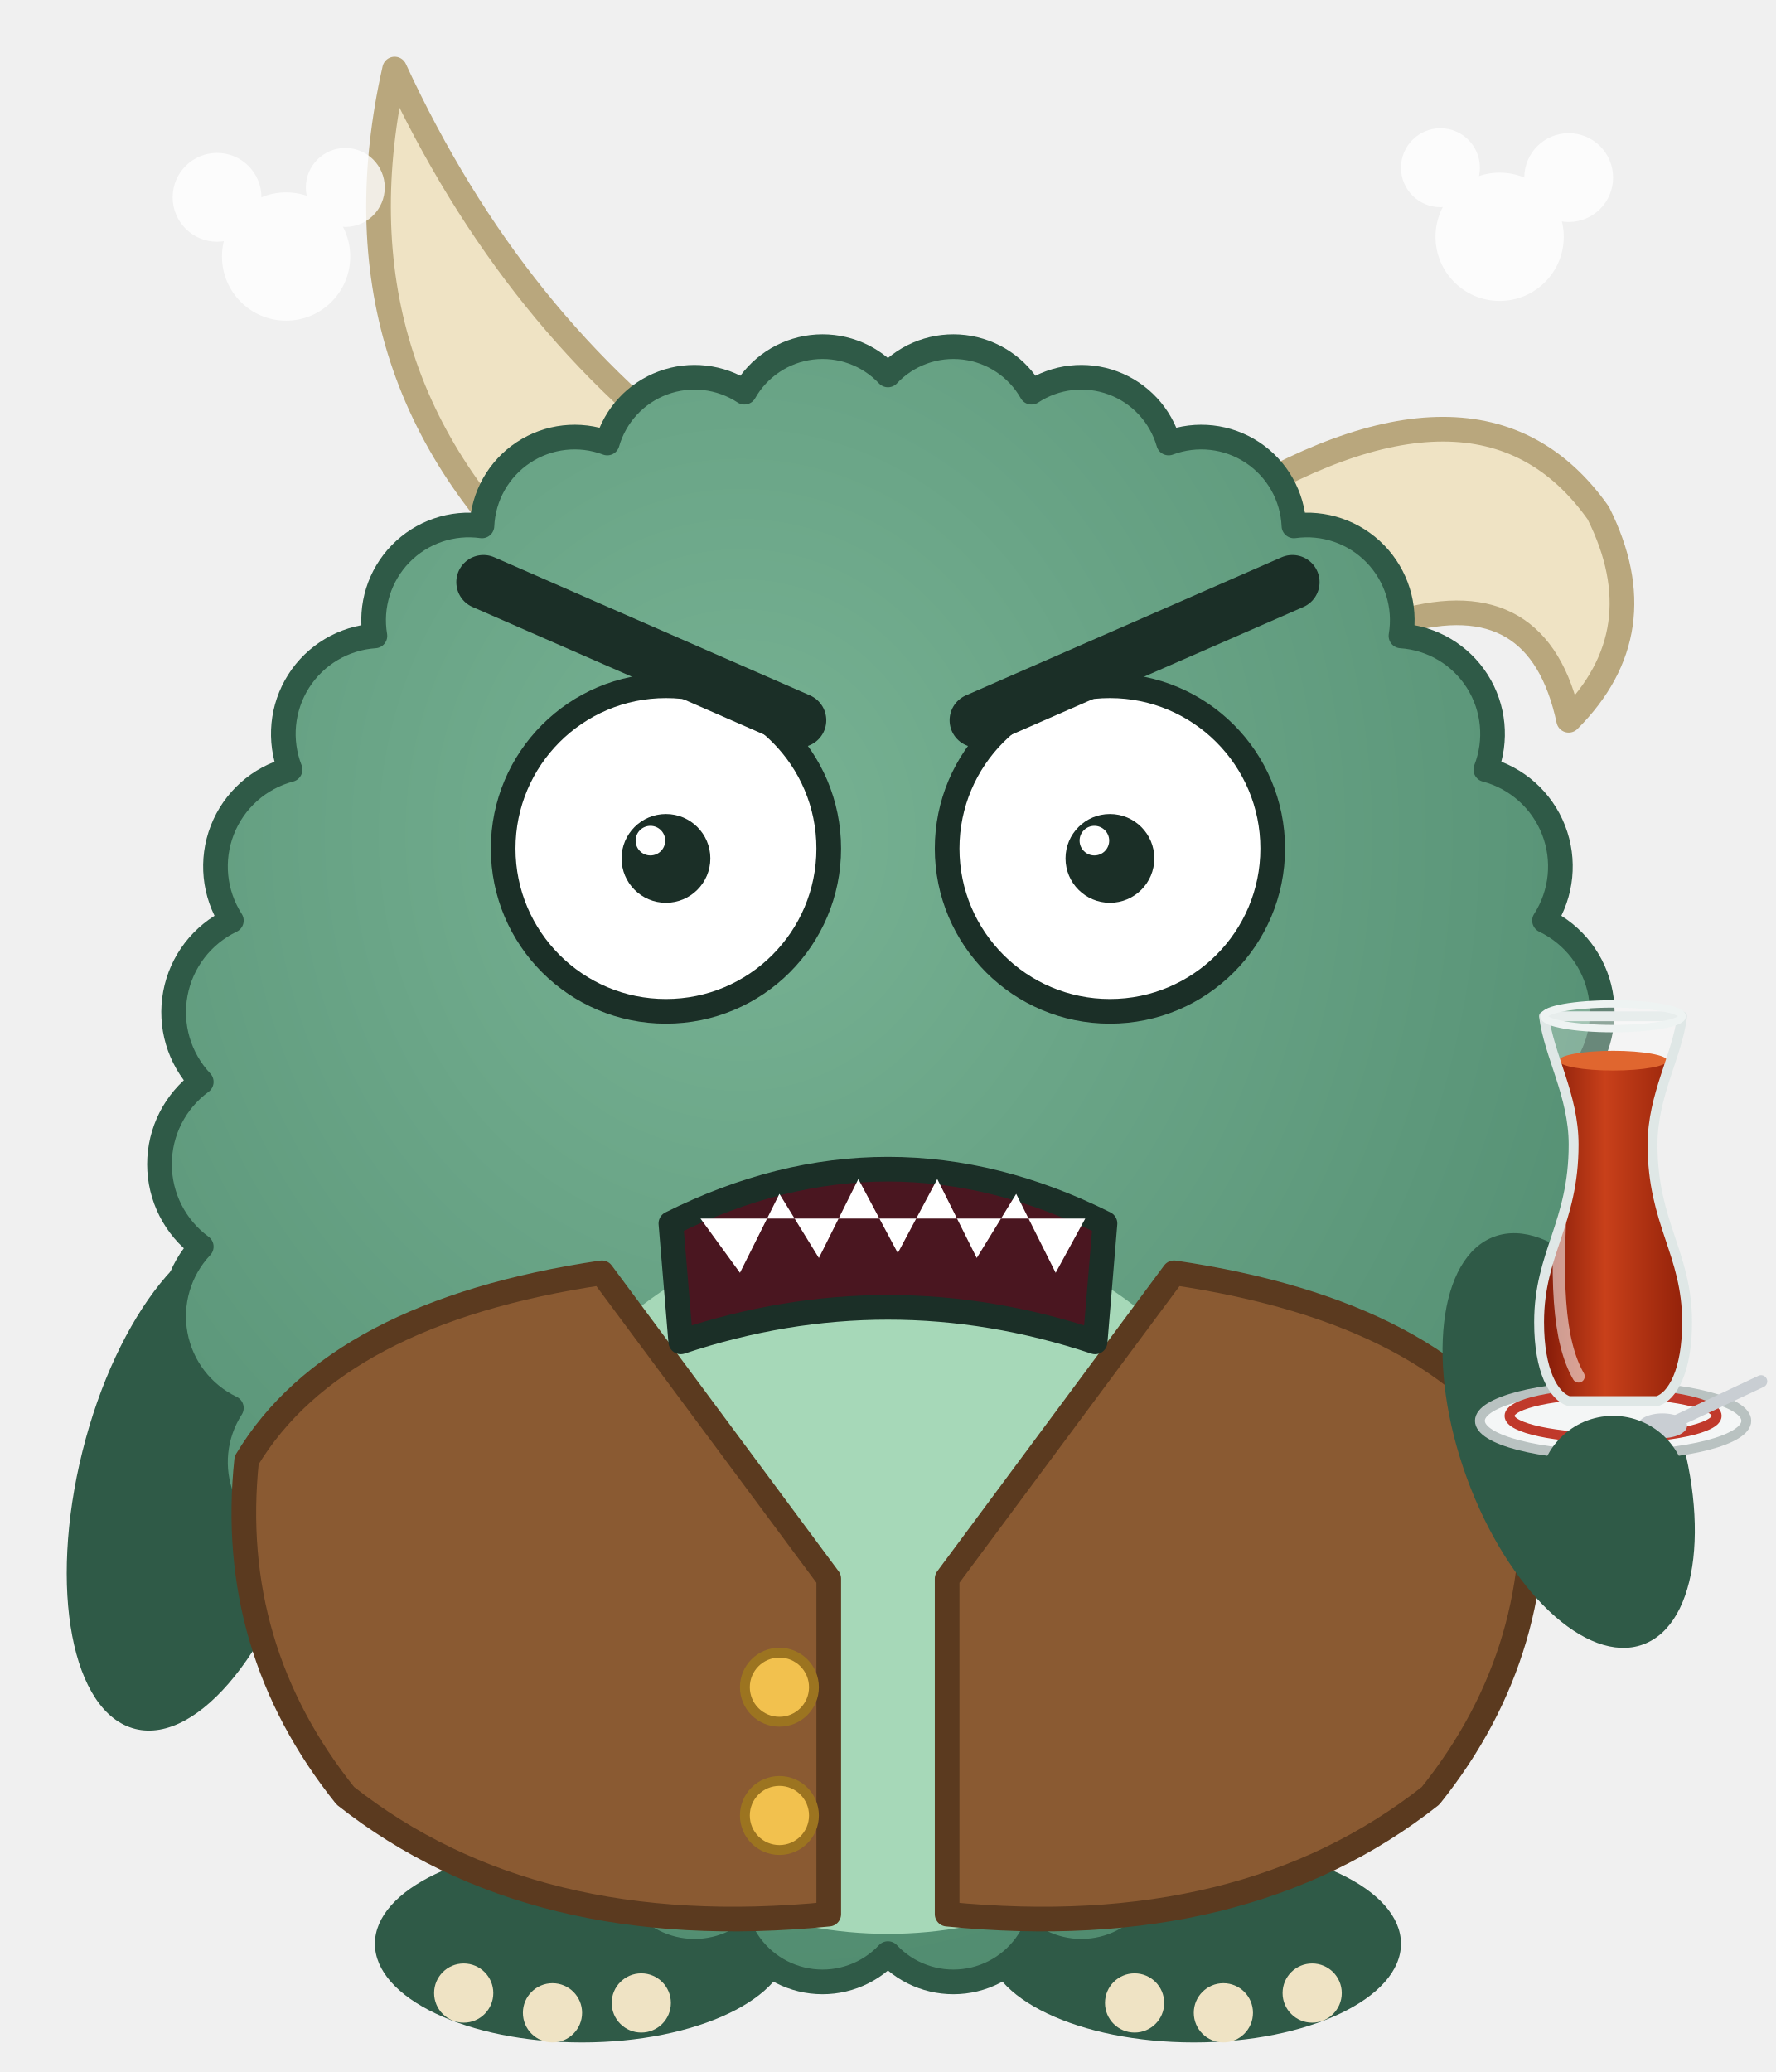
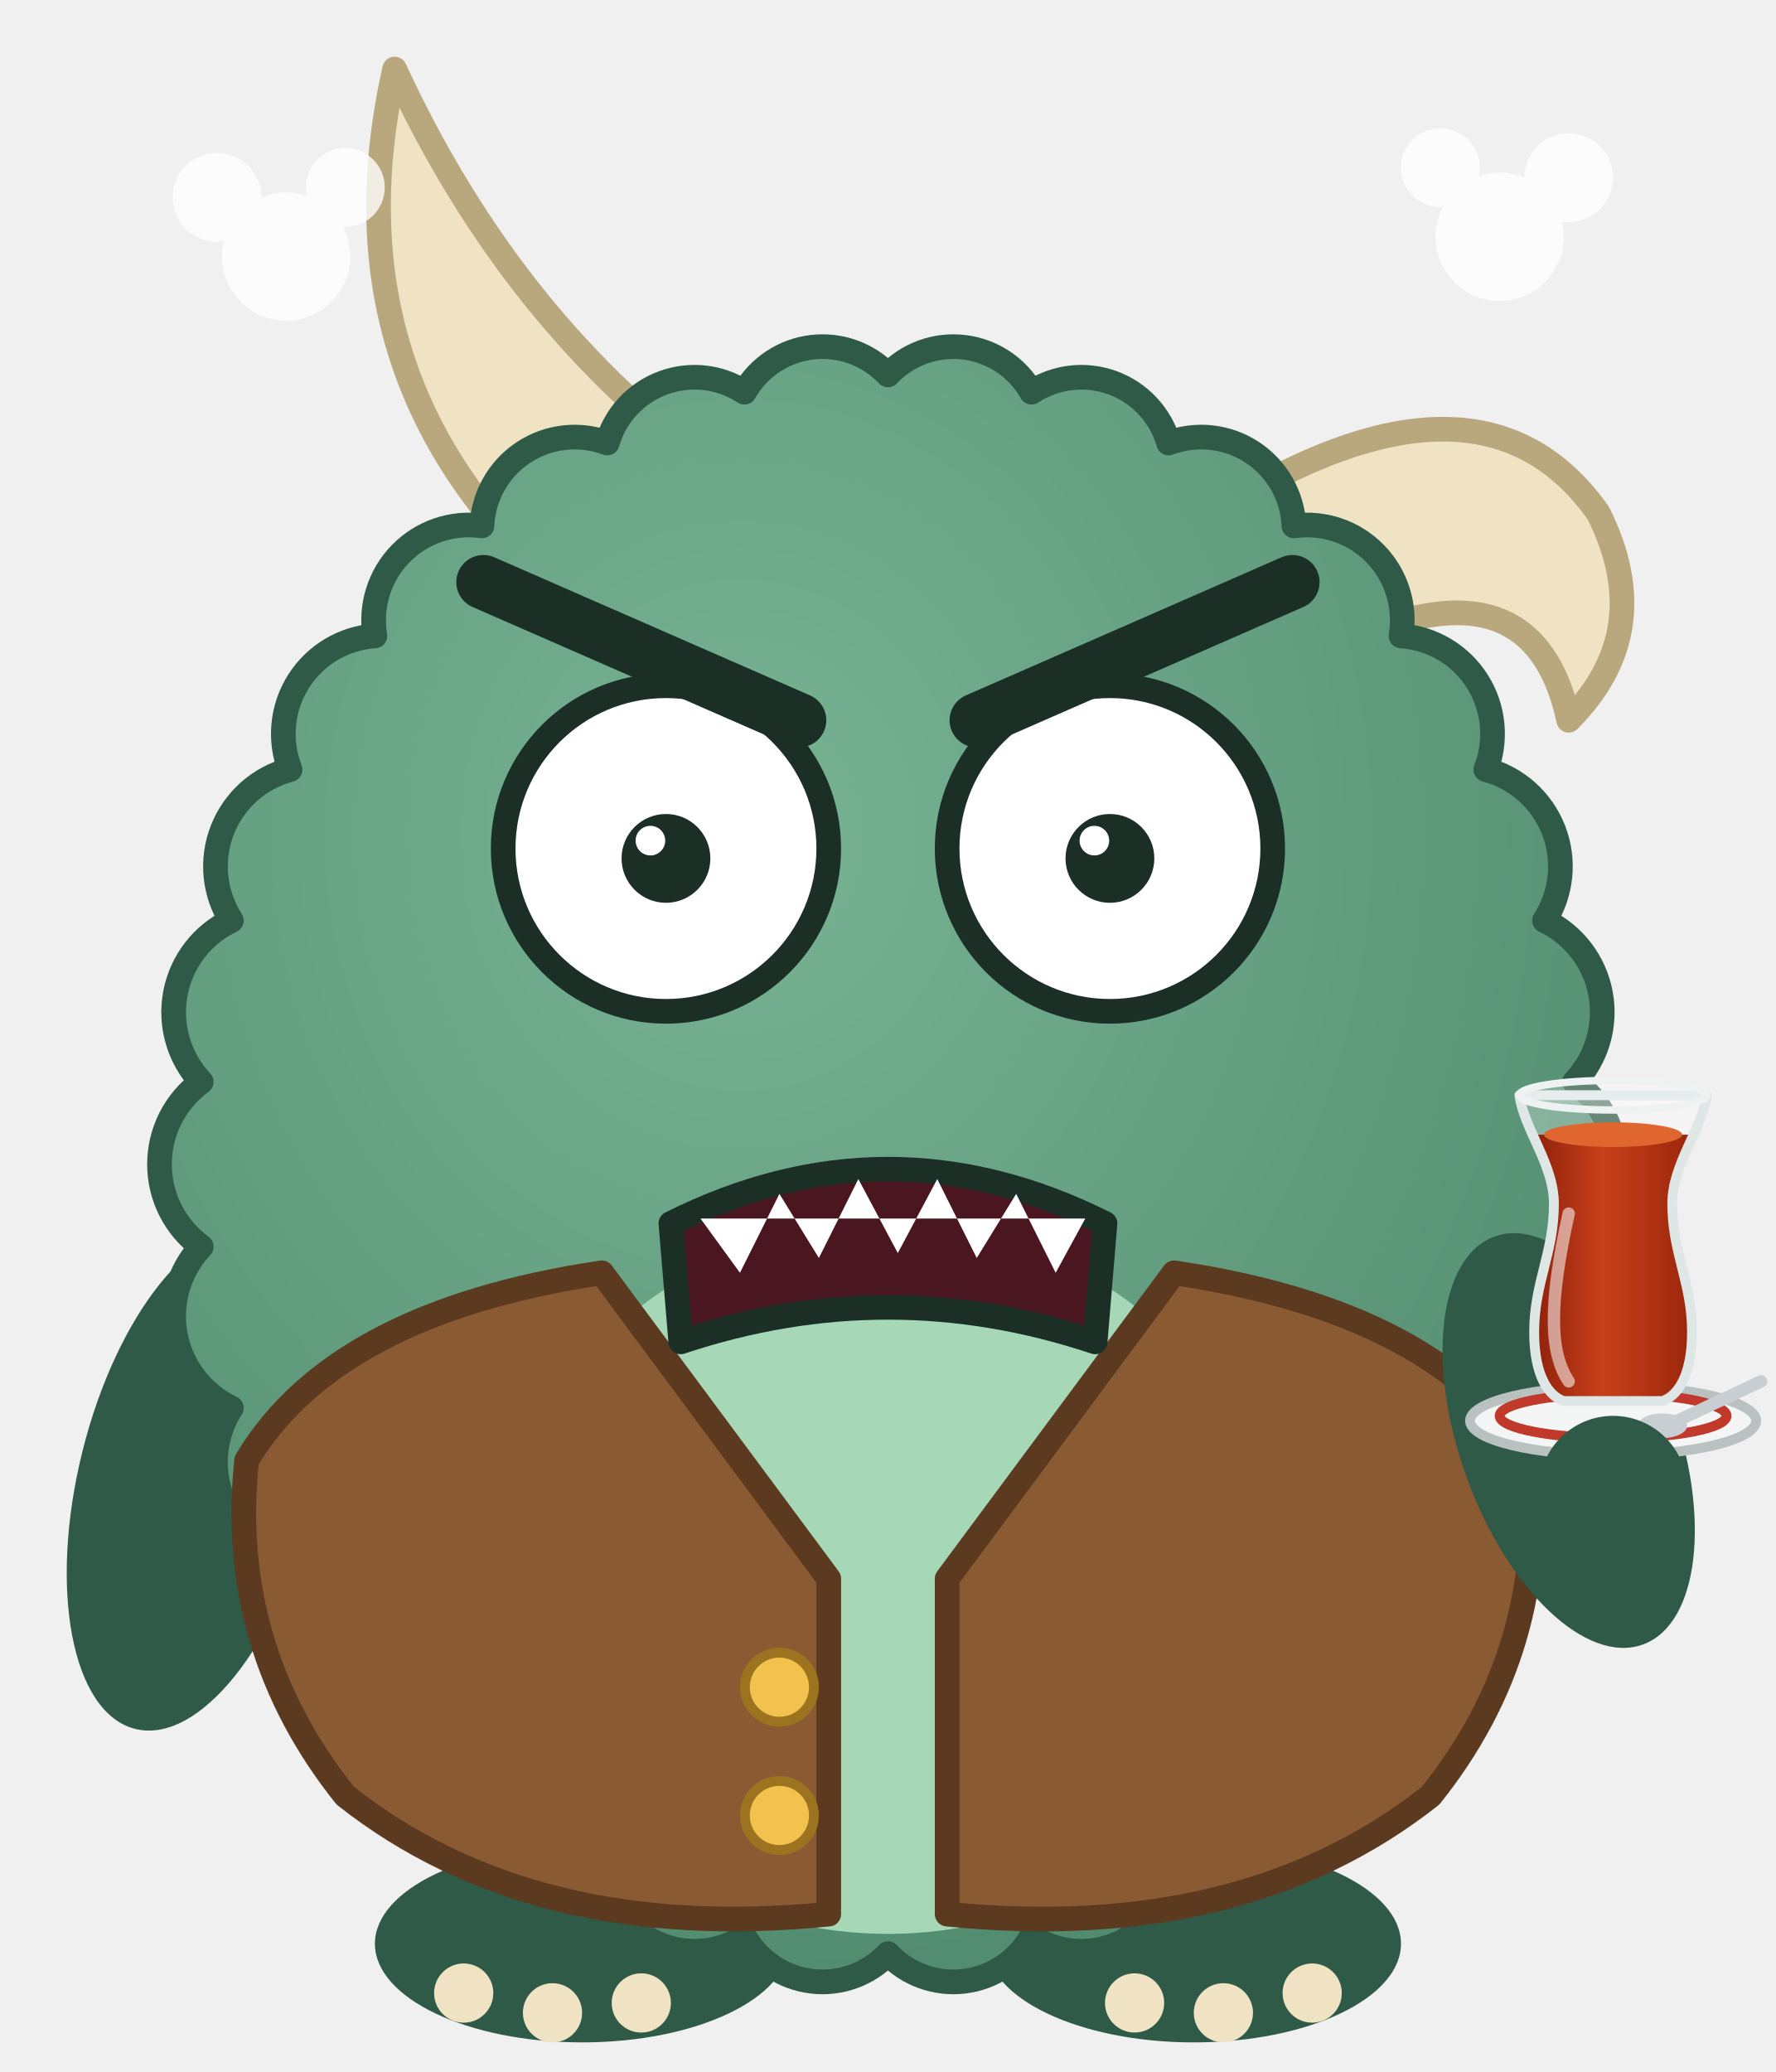
<svg xmlns="http://www.w3.org/2000/svg" viewBox="0 0 360 420" width="720" height="840">
  <defs>
    <radialGradient id="fur" cx="40%" cy="30%" r="75%">
      <stop offset="0" stop-color="#78b394" />
      <stop offset="1" stop-color="#4f8a6e" />
    </radialGradient>
  </defs>
  <path d="M 112 118 Q 66 76 80 14 Q 104 66 146 96 Z" fill="#efe3c4" stroke="#b9a77d" stroke-width="5" stroke-linejoin="round" />
  <path d="M 246 104 Q 300 70 324 104 Q 336 128 318 146 Q 312 118 284 126 Z" fill="#efe3c4" stroke="#b9a77d" stroke-width="5" stroke-linejoin="round" />
  <ellipse cx="118" cy="394" rx="42" ry="20" fill="#2f5a47" />
  <ellipse cx="242" cy="394" rx="42" ry="20" fill="#2f5a47" />
  <g fill="#efe3c4">
    <circle cx="94" cy="404" r="6" />
    <circle cx="112" cy="408" r="6" />
    <circle cx="130" cy="406" r="6" />
    <circle cx="230" cy="406" r="6" />
    <circle cx="248" cy="408" r="6" />
    <circle cx="266" cy="404" r="6" />
  </g>
  <ellipse cx="40" cy="300" rx="24" ry="52" transform="rotate(14 40 300)" fill="#2f5a47" />
  <path d="M 180.0 76.0 A 18.2 18.2 0 0 1 209.1 79.5 A 18.4 18.4 0 0 1 236.9 89.8 A 18.8 18.8 0 0 1 262.3 106.6 A 19.3 19.3 0 0 1 284.0 128.9 A 19.9 19.9 0 0 1 301.2 156.0 A 20.3 20.3 0 0 1 313.1 186.6 A 20.6 20.6 0 0 1 319.2 219.3 A 20.7 20.7 0 0 1 319.2 252.7 A 20.6 20.6 0 0 1 313.1 285.4 A 20.3 20.3 0 0 1 301.2 316.0 A 19.9 19.9 0 0 1 284.0 343.1 A 19.3 19.3 0 0 1 262.3 365.4 A 18.8 18.8 0 0 1 236.9 382.2 A 18.4 18.4 0 0 1 209.1 392.5 A 18.2 18.2 0 0 1 180.0 396.0 A 18.2 18.2 0 0 1 150.9 392.5 A 18.4 18.4 0 0 1 123.1 382.2 A 18.8 18.8 0 0 1 97.7 365.4 A 19.3 19.3 0 0 1 76.0 343.1 A 19.9 19.9 0 0 1 58.8 316.0 A 20.3 20.3 0 0 1 46.9 285.4 A 20.6 20.6 0 0 1 40.8 252.7 A 20.7 20.7 0 0 1 40.8 219.3 A 20.6 20.6 0 0 1 46.9 186.6 A 20.3 20.3 0 0 1 58.8 156.0 A 19.9 19.9 0 0 1 76.0 128.9 A 19.3 19.3 0 0 1 97.7 106.6 A 18.8 18.8 0 0 1 123.1 89.8 A 18.4 18.4 0 0 1 150.9 79.5 A 18.2 18.2 0 0 1 180.0 76.0 Z" fill="url(#fur)" stroke="#2f5a47" stroke-width="5" stroke-linejoin="round" />
  <ellipse cx="180" cy="320" rx="78" ry="72" fill="#a6d8b8" />
  <path d="M 50 296 Q 68 266 122 258 L 168 320 L 168 388 Q 108 394 70 364 Q 46 334 50 296 Z" fill="#8a5a32" stroke="#5b3a1f" stroke-width="5" stroke-linejoin="round" />
  <path d="M 310.0 296 Q 292.0 266 238.0 258 L 192.0 320 L 192.0 388 Q 252.0 394 290.0 364 Q 314.0 334 310.0 296 Z" fill="#8a5a32" stroke="#5b3a1f" stroke-width="5" stroke-linejoin="round" />
  <circle cx="158" cy="342" r="7" fill="#f2c14e" stroke="#9c7420" stroke-width="2" />
  <circle cx="158" cy="368" r="7" fill="#f2c14e" stroke="#9c7420" stroke-width="2" />
  <g fill="#fff" opacity=".8">
    <circle cx="58" cy="52" r="13" />
    <circle cx="44" cy="40" r="9" />
    <circle cx="70" cy="38" r="8" />
    <circle cx="304" cy="48" r="13" />
    <circle cx="318" cy="36" r="9" />
    <circle cx="292" cy="34" r="8" />
  </g>
  <circle cx="135" cy="172" r="33" fill="#fff" stroke="#1b2f27" stroke-width="5" />
  <circle cx="135" cy="174" r="9" fill="#1b2f27" />
  <circle cx="131.85" cy="170.4" r="3" fill="#fff" />
  <circle cx="225" cy="172" r="33" fill="#fff" stroke="#1b2f27" stroke-width="5" />
  <circle cx="225" cy="174" r="9" fill="#1b2f27" />
  <circle cx="221.85" cy="170.4" r="3" fill="#fff" />
  <path d="M 98 118 L 162 146" fill="none" stroke="#1b2f27" stroke-width="11" stroke-linecap="round" />
  <path d="M 198 146 L 262 118" fill="none" stroke="#1b2f27" stroke-width="11" stroke-linecap="round" />
  <path d="M 136 248 Q 180 226 224 248 L 222 272 Q 180 258 138 272 Z" fill="#4a1620" stroke="#1b2f27" stroke-width="5" stroke-linejoin="round" />
  <path d="M 142 247 L 150 258 L 158 242 L 166 255 L 174 239 L 182 254 L 190 239 L 198 255 L 206 242 L 214 258 L 220 247 Z" fill="#fff" />
  <ellipse cx="318" cy="292" rx="22" ry="44" transform="rotate(-20 318 292)" fill="#2f5a47" />
  <defs>
    <clipPath id="glass">
-       <path d="M 313 206 C 314 214 319 222 319 232     C 319 248 312 254 312 268 C 312 278 315 283 318 284     L 336 284 C 339 283 342 278 342 268     C 342 254 335 248 335 232 C 335 222 340 214 341 206 Z" />
+       <path d="M 308 222 C 309 229 315 236 315 244     C 315 254 311 260 311 270 C 311 279 314 283 317 284     L 337 284 C 340 283 343 279 343 270     C 343 260 339 254 339 244 C 339 236 345 229 346 222 Z" />
    </clipPath>
    <linearGradient id="tea" x1="0" y1="0" x2="1" y2="0">
      <stop offset="0" stop-color="#7a1606" />
      <stop offset=".45" stop-color="#c8401a" />
      <stop offset="1" stop-color="#8e1f08" />
    </linearGradient>
  </defs>
-   <ellipse cx="327" cy="288" rx="27" ry="7" fill="#f4f6f6" stroke="#b9c2c1" stroke-width="2" />
-   <ellipse cx="327" cy="287" rx="21" ry="4.5" fill="none" stroke="#c0392b" stroke-width="2" />
+   <ellipse cx="327" cy="288" rx="29" ry="7" fill="#f4f6f6" stroke="#b9c2c1" stroke-width="2" />
+   <ellipse cx="327" cy="287" rx="23" ry="4.5" fill="none" stroke="#c0392b" stroke-width="2" />
  <path d="M 340 288 L 357 280" stroke="#c9ced3" stroke-width="2.5" stroke-linecap="round" />
  <ellipse cx="337" cy="289" rx="5" ry="2.5" fill="#c9ced3" />
  <g clip-path="url(#glass)">
-     <rect x="311" y="206" width="32" height="78" fill="#ffffff" opacity=".28" />
-     <rect x="311" y="215" width="32" height="78" fill="url(#tea)" />
-     <ellipse cx="327" cy="215" rx="11" ry="2" fill="#e0662f" />
-     <path d="M 317 236 C 315 260 316 272 320 279" fill="none" stroke="#fff" stroke-width="2.5" stroke-linecap="round" opacity=".55" />
+     <rect x="306" y="222" width="42" height="62" fill="#ffffff" opacity=".28" />
+     <rect x="306" y="230" width="42" height="62" fill="url(#tea)" />
+     <ellipse cx="327" cy="230" rx="14" ry="2.5" fill="#e0662f" />
+     <path d="M 318 246 C 314 264 314 274 318 280" fill="none" stroke="#fff" stroke-width="2.5" stroke-linecap="round" opacity=".55" />
  </g>
-   <path d="M 313 206 C 314 214 319 222 319 232     C 319 248 312 254 312 268 C 312 278 315 283 318 284     L 336 284 C 339 283 342 278 342 268     C 342 254 335 248 335 232 C 335 222 340 214 341 206 Z" fill="none" stroke="#dfe7e6" stroke-width="2" stroke-linejoin="round" />
-   <ellipse cx="327" cy="206" rx="14" ry="2.5" fill="#ffffff" fill-opacity=".25" stroke="#eef3f2" stroke-width="1.5" />
+   <path d="M 308 222 C 309 229 315 236 315 244     C 315 254 311 260 311 270 C 311 279 314 283 317 284     L 337 284 C 340 283 343 279 343 270     C 343 260 339 254 339 244 C 339 236 345 229 346 222 Z" fill="none" stroke="#dfe7e6" stroke-width="2" stroke-linejoin="round" />
+   <ellipse cx="327" cy="222" rx="19" ry="3" fill="#ffffff" fill-opacity=".25" stroke="#eef3f2" stroke-width="1.5" />
  <circle cx="327" cy="302" r="15" fill="#2f5a47" />
</svg>
